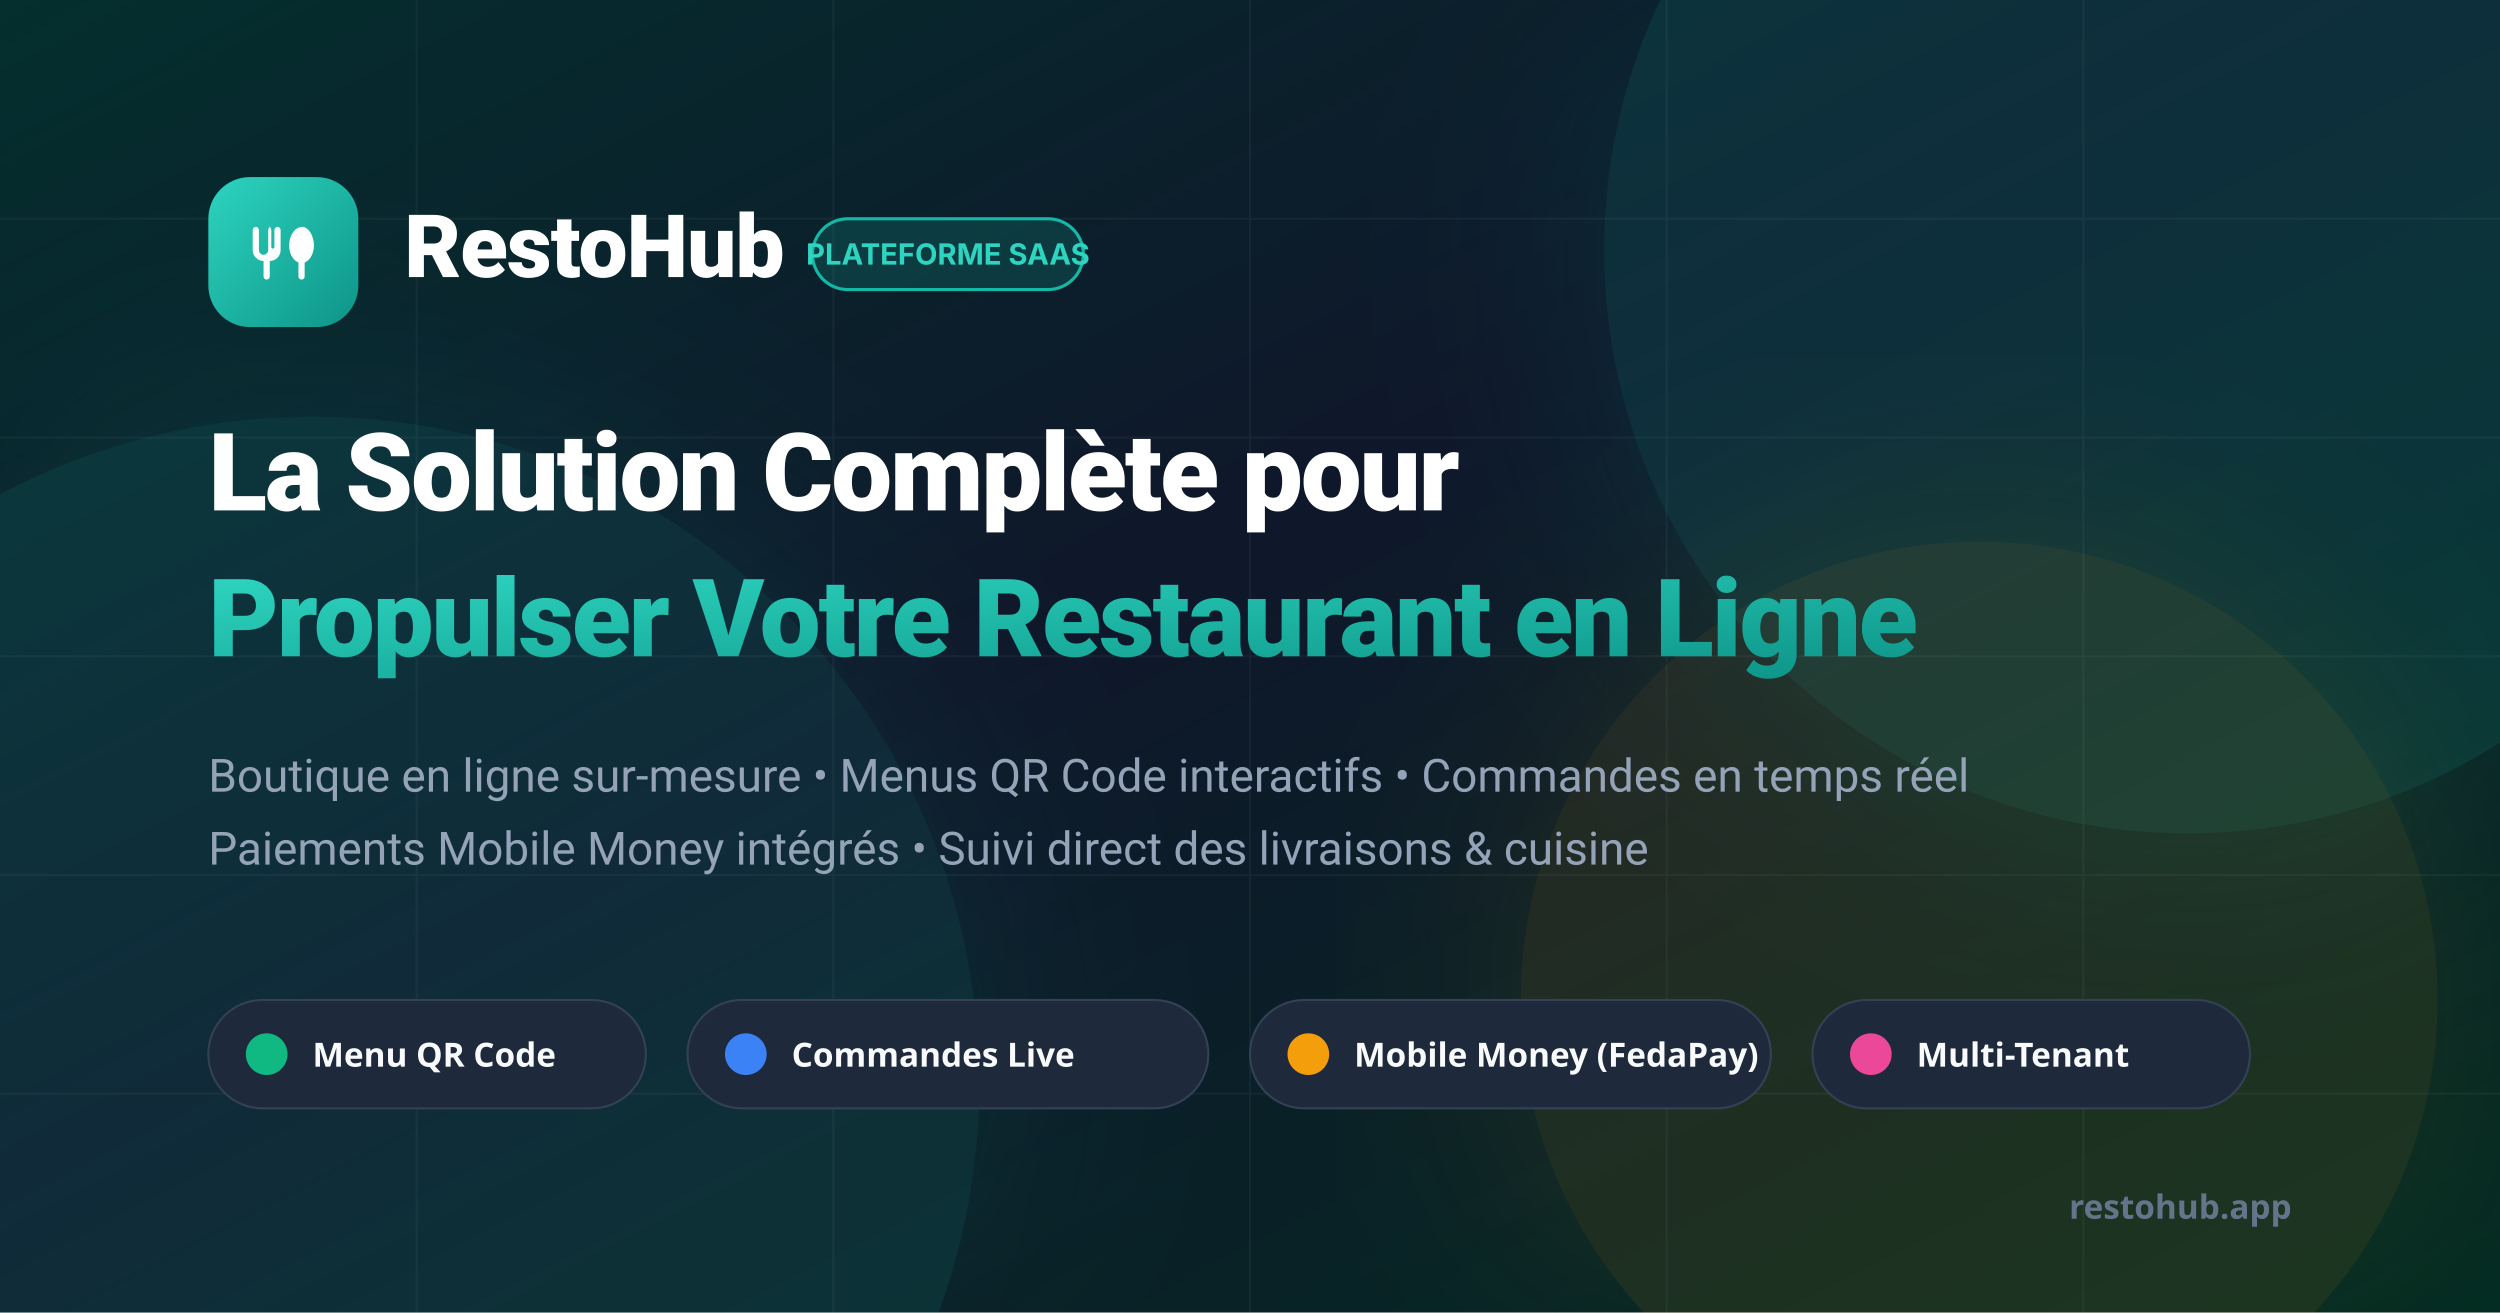
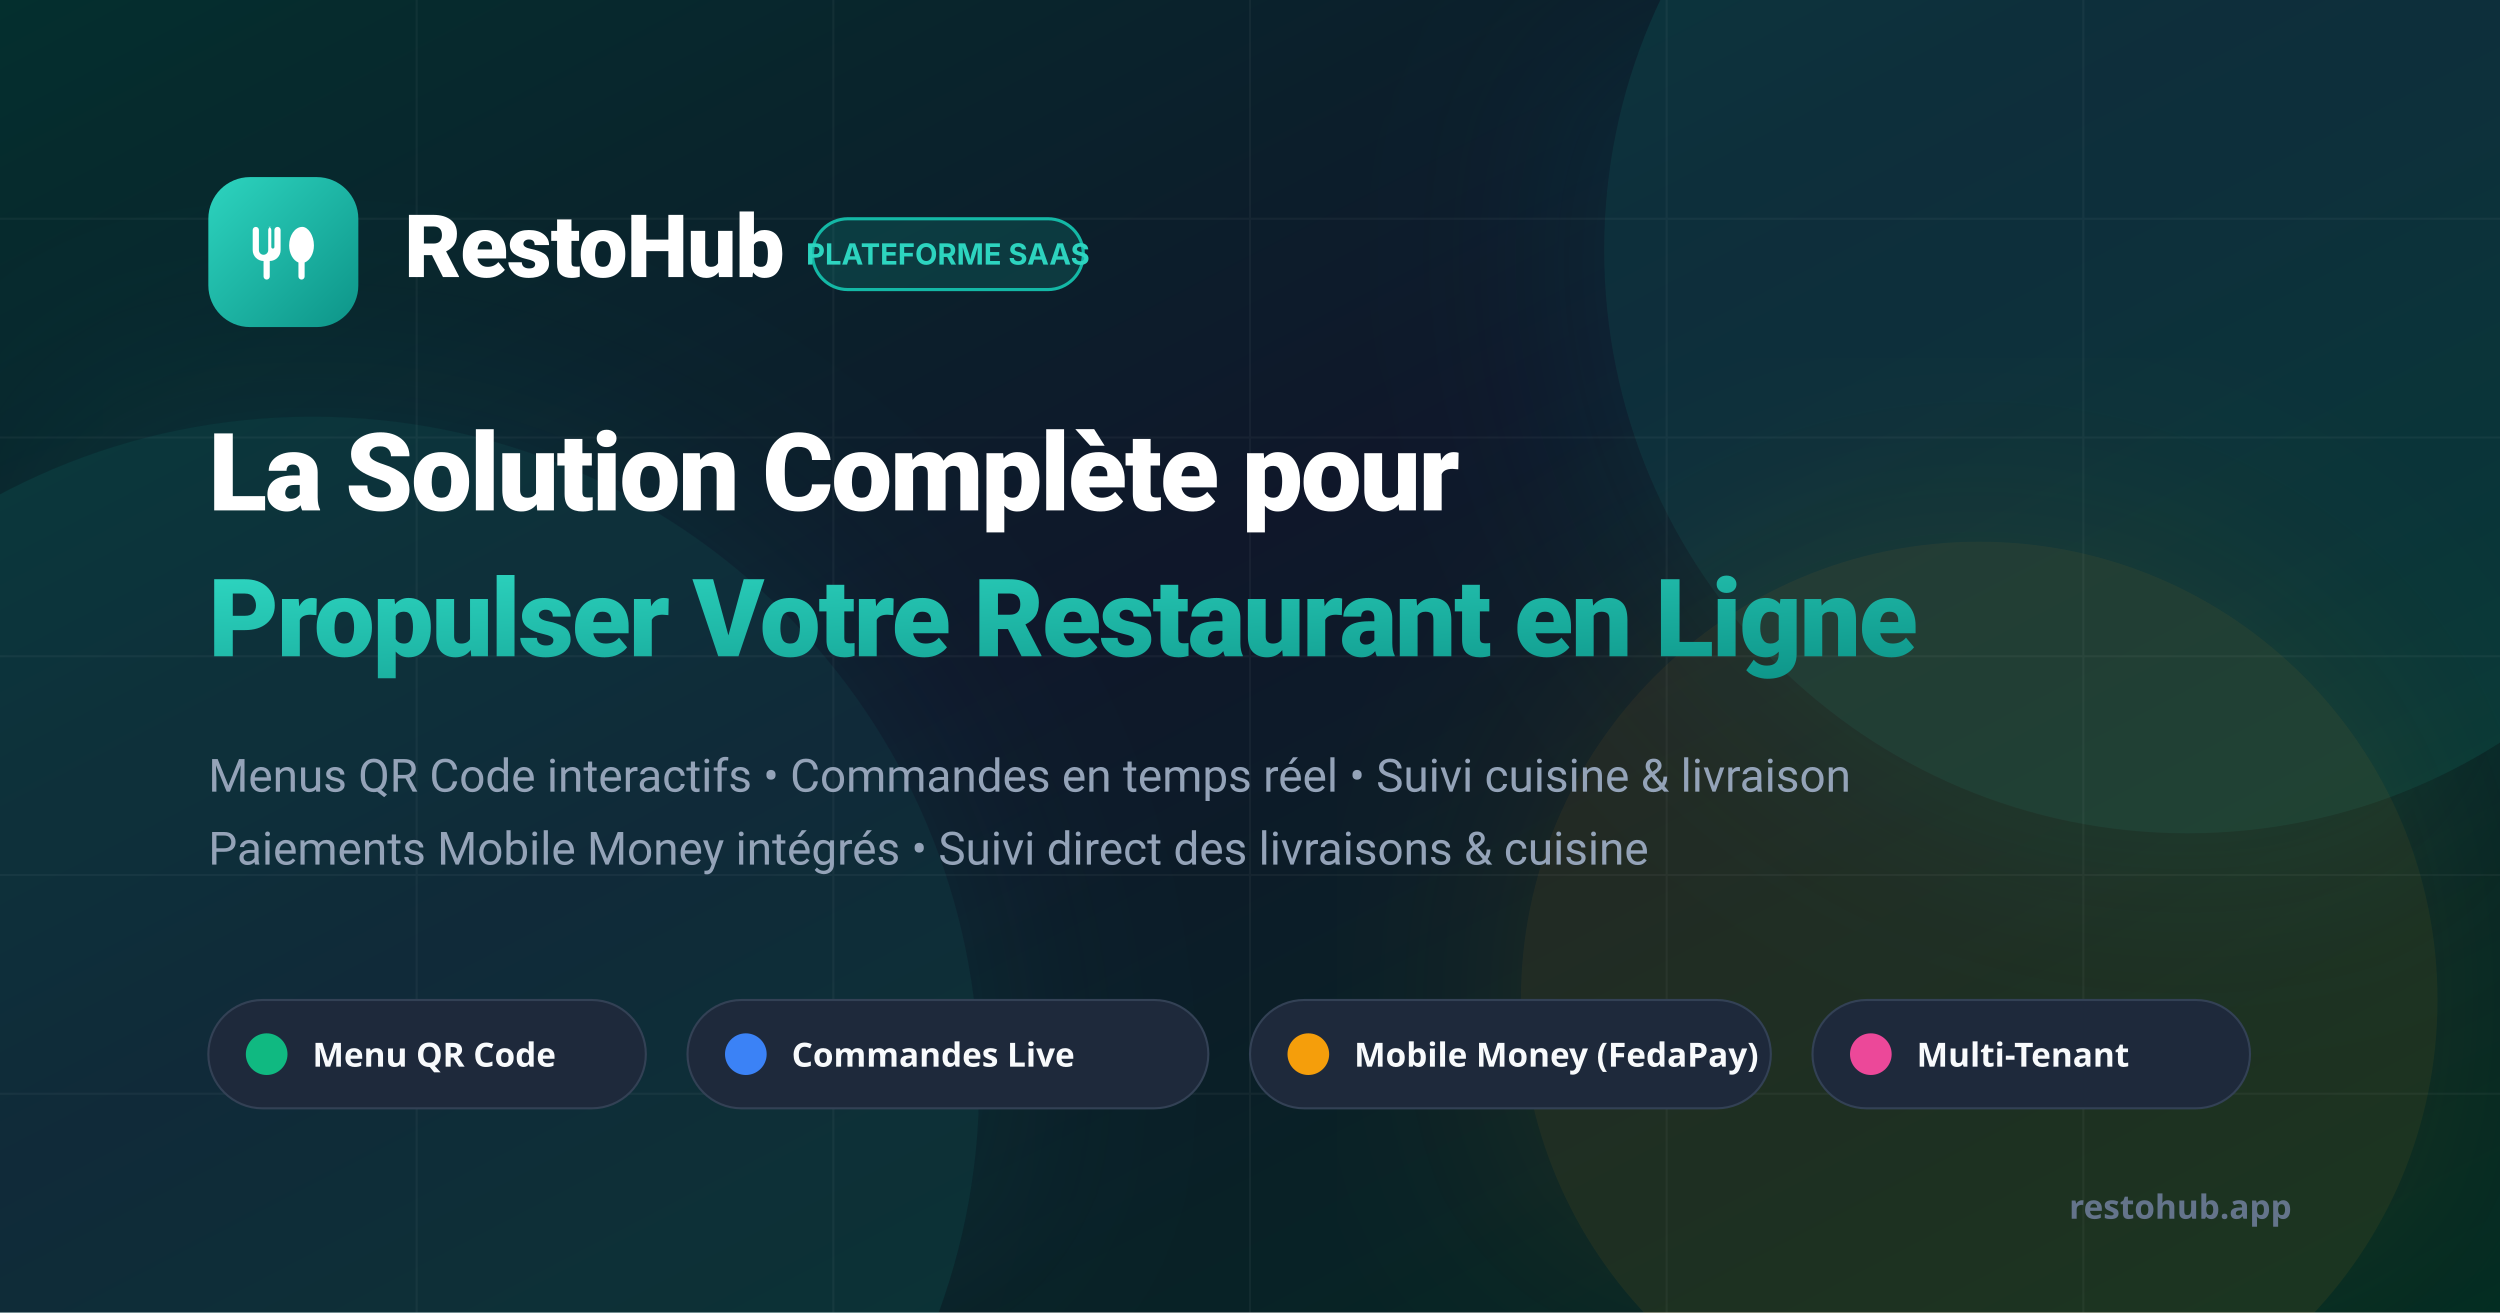
<svg xmlns="http://www.w3.org/2000/svg" viewBox="0 0 1200 630" width="1200" height="630">
  <defs>
    <linearGradient id="bgGrad" x1="0%" y1="0%" x2="100%" y2="100%">
      <stop offset="0%" stop-color="#042f2e" />
      <stop offset="45%" stop-color="#0f172a" />
      <stop offset="100%" stop-color="#022c22" />
    </linearGradient>
    <linearGradient id="primaryGrad" x1="0%" y1="0%" x2="100%" y2="100%">
      <stop offset="0%" stop-color="#2dd4bf" />
      <stop offset="100%" stop-color="#0d9488" />
    </linearGradient>
    <linearGradient id="accentGrad" x1="0%" y1="0%" x2="100%" y2="0%">
      <stop offset="0%" stop-color="#f59e0b" />
      <stop offset="100%" stop-color="#ea580c" />
    </linearGradient>
    <filter id="glow" x="-20%" y="-20%" width="140%" height="140%">
      <feGaussianBlur stdDeviation="60" result="blur" />
      <feComposite in="SourceGraphic" in2="blur" operator="over" />
    </filter>
  </defs>
  <rect width="1200" height="630" fill="url(#bgGrad)" />
  <circle cx="1050" cy="120" r="280" fill="#0d9488" opacity="0.18" filter="url(#glow)" />
  <circle cx="150" cy="520" r="320" fill="#14b8a6" opacity="0.12" filter="url(#glow)" />
  <circle cx="950" cy="480" r="220" fill="#f59e0b" opacity="0.10" filter="url(#glow)" />
  <g stroke="#ffffff" stroke-width="1" opacity="0.04">
    <line x1="0" y1="105" x2="1200" y2="105" />
    <line x1="0" y1="210" x2="1200" y2="210" />
    <line x1="0" y1="315" x2="1200" y2="315" />
    <line x1="0" y1="420" x2="1200" y2="420" />
    <line x1="0" y1="525" x2="1200" y2="525" />
    <line x1="200" y1="0" x2="200" y2="630" />
    <line x1="400" y1="0" x2="400" y2="630" />
    <line x1="600" y1="0" x2="600" y2="630" />
    <line x1="800" y1="0" x2="800" y2="630" />
    <line x1="1000" y1="0" x2="1000" y2="630" />
  </g>
  <g transform="translate(100, 85)">
    <rect width="72" height="72" rx="20" fill="url(#primaryGrad)" />
    <g fill="#ffffff" transform="translate(12, 12) scale(0.093)">
      <path d="M196 128c-8.8 0-16 7.2-16 16v104c0 13.2-10.8 24-24 24s-24-10.8-24-24V144c0-8.8-7.2-16-16-16s-16 7.2-16 16v104c0 30.9 25.1 56 56 56v80c0 8.8 7.2 16 16 16s16-7.2 16-16v-80c30.9 0 56-25.1 56-56V144c0-8.8-7.2-16-16-16s-16 7.2-16 16v88c0 4.4-3.6 8-8 8s-8-3.6-8-8v-88c0-8.8-7.2-16-16-16z" />
      <path d="M356 128c-37.6 0-68 42.9-68 96 0 41.8 20.5 76.9 48 87.9V384c0 8.8 7.2 16 16 16s16-7.2 16-16v-72.1c27.5-11 48-46.1 48-87.9 0-53.1-30.4-96-60-96z" />
    </g>
    <text x="94" y="48" font-family="system-ui, -apple-system, 'Segoe UI', Roboto, sans-serif" font-size="42" font-weight="800" fill="#ffffff" letter-spacing="-0.5">RestoHub</text>
    <rect x="290" y="20" width="130" height="34" rx="17" fill="#14b8a6" fill-opacity="0.18" stroke="#14b8a6" stroke-width="1.5" />
    <text x="355" y="42" font-family="system-ui, -apple-system, sans-serif" font-size="14" font-weight="700" fill="#2dd4bf" text-anchor="middle">PLATEFORME SAAS</text>
  </g>
  <text x="100" y="245" font-family="system-ui, -apple-system, 'Segoe UI', Roboto, sans-serif" font-size="52" font-weight="900" fill="#ffffff" letter-spacing="-1">
    La Solution Complète pour
  </text>
  <text x="100" y="315" font-family="system-ui, -apple-system, 'Segoe UI', Roboto, sans-serif" font-size="52" font-weight="900" fill="url(#primaryGrad)" letter-spacing="-1">
    Propulser Votre Restaurant en Ligne
  </text>
  <text x="100" y="380" font-family="system-ui, -apple-system, 'Segoe UI', Roboto, sans-serif" font-size="22" font-weight="400" fill="#94a3b8">
-     Boutique en ligne sur-mesure • Menus QR Code interactifs • Commandes en temps réel
+     Menus QR Code interactifs • Commandes en temps réel • Suivi cuisine &amp; livraison
  </text>
  <text x="100" y="415" font-family="system-ui, -apple-system, 'Segoe UI', Roboto, sans-serif" font-size="22" font-weight="400" fill="#94a3b8">
    Paiements Mobile Money intégrés • Suivi direct des livraisons &amp; cuisine
  </text>
  <g transform="translate(100, 480)">
    <g transform="translate(0, 0)">
      <rect width="210" height="52" rx="26" fill="#1e293b" stroke="#334155" stroke-width="1" />
      <circle cx="28" cy="26" r="10" fill="#10b981" />
      <text x="50" y="32" font-family="system-ui, sans-serif" font-size="16" font-weight="600" fill="#f8fafc">Menu QR Code</text>
    </g>
    <g transform="translate(230, 0)">
      <rect width="250" height="52" rx="26" fill="#1e293b" stroke="#334155" stroke-width="1" />
      <circle cx="28" cy="26" r="10" fill="#3b82f6" />
      <text x="50" y="32" font-family="system-ui, sans-serif" font-size="16" font-weight="600" fill="#f8fafc">Commandes Live</text>
    </g>
    <g transform="translate(500, 0)">
      <rect width="250" height="52" rx="26" fill="#1e293b" stroke="#334155" stroke-width="1" />
      <circle cx="28" cy="26" r="10" fill="#f59e0b" />
      <text x="50" y="32" font-family="system-ui, sans-serif" font-size="16" font-weight="600" fill="#f8fafc">Mobile Money (FedaPay)</text>
    </g>
    <g transform="translate(770, 0)">
      <rect width="210" height="52" rx="26" fill="#1e293b" stroke="#334155" stroke-width="1" />
      <circle cx="28" cy="26" r="10" fill="#ec4899" />
      <text x="50" y="32" font-family="system-ui, sans-serif" font-size="16" font-weight="600" fill="#f8fafc">Multi-Tenant</text>
    </g>
  </g>
  <text x="1100" y="585" font-family="system-ui, sans-serif" font-size="16" font-weight="600" fill="#64748b" text-anchor="end">restohub.app</text>
</svg>
